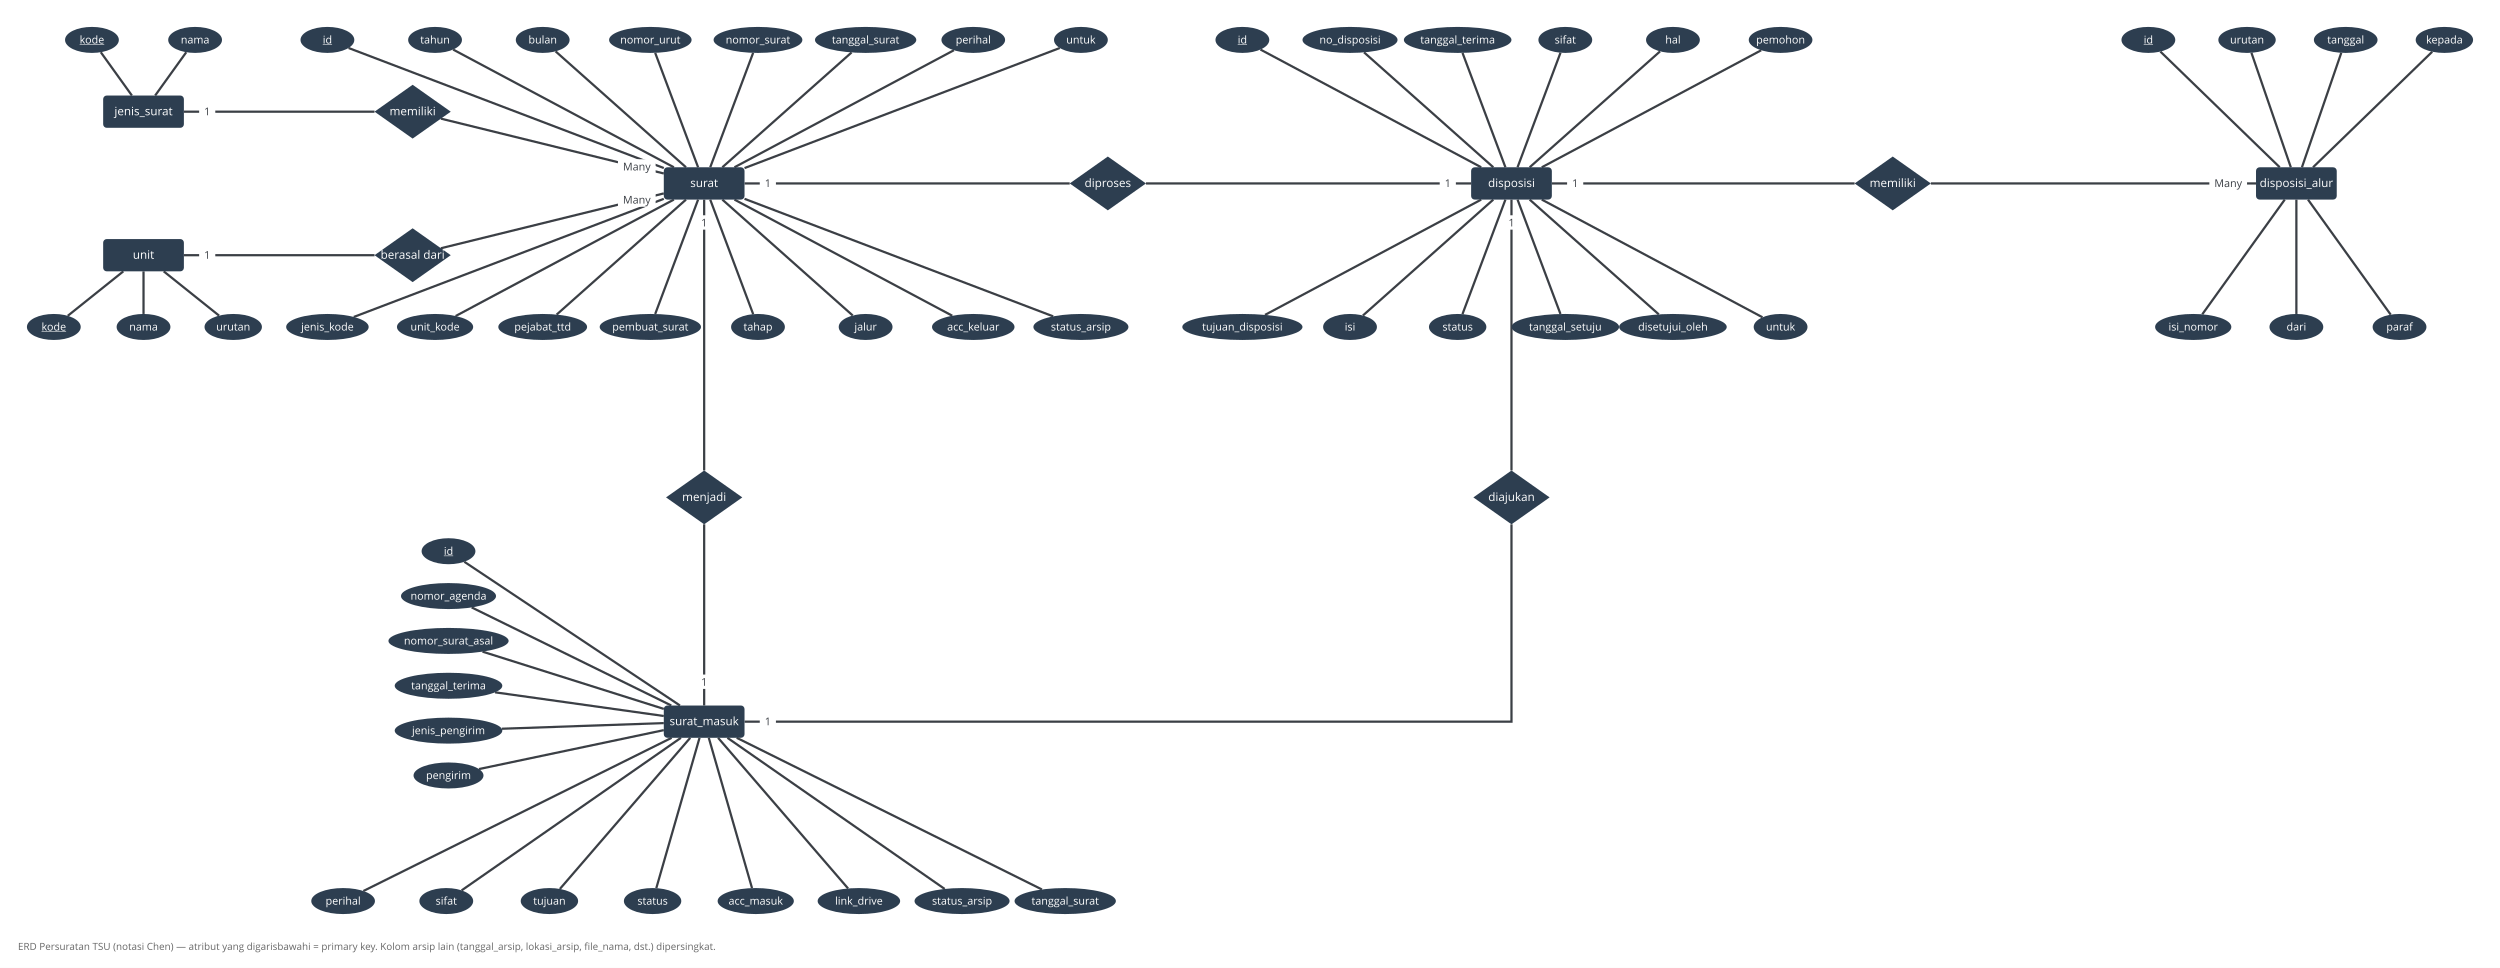
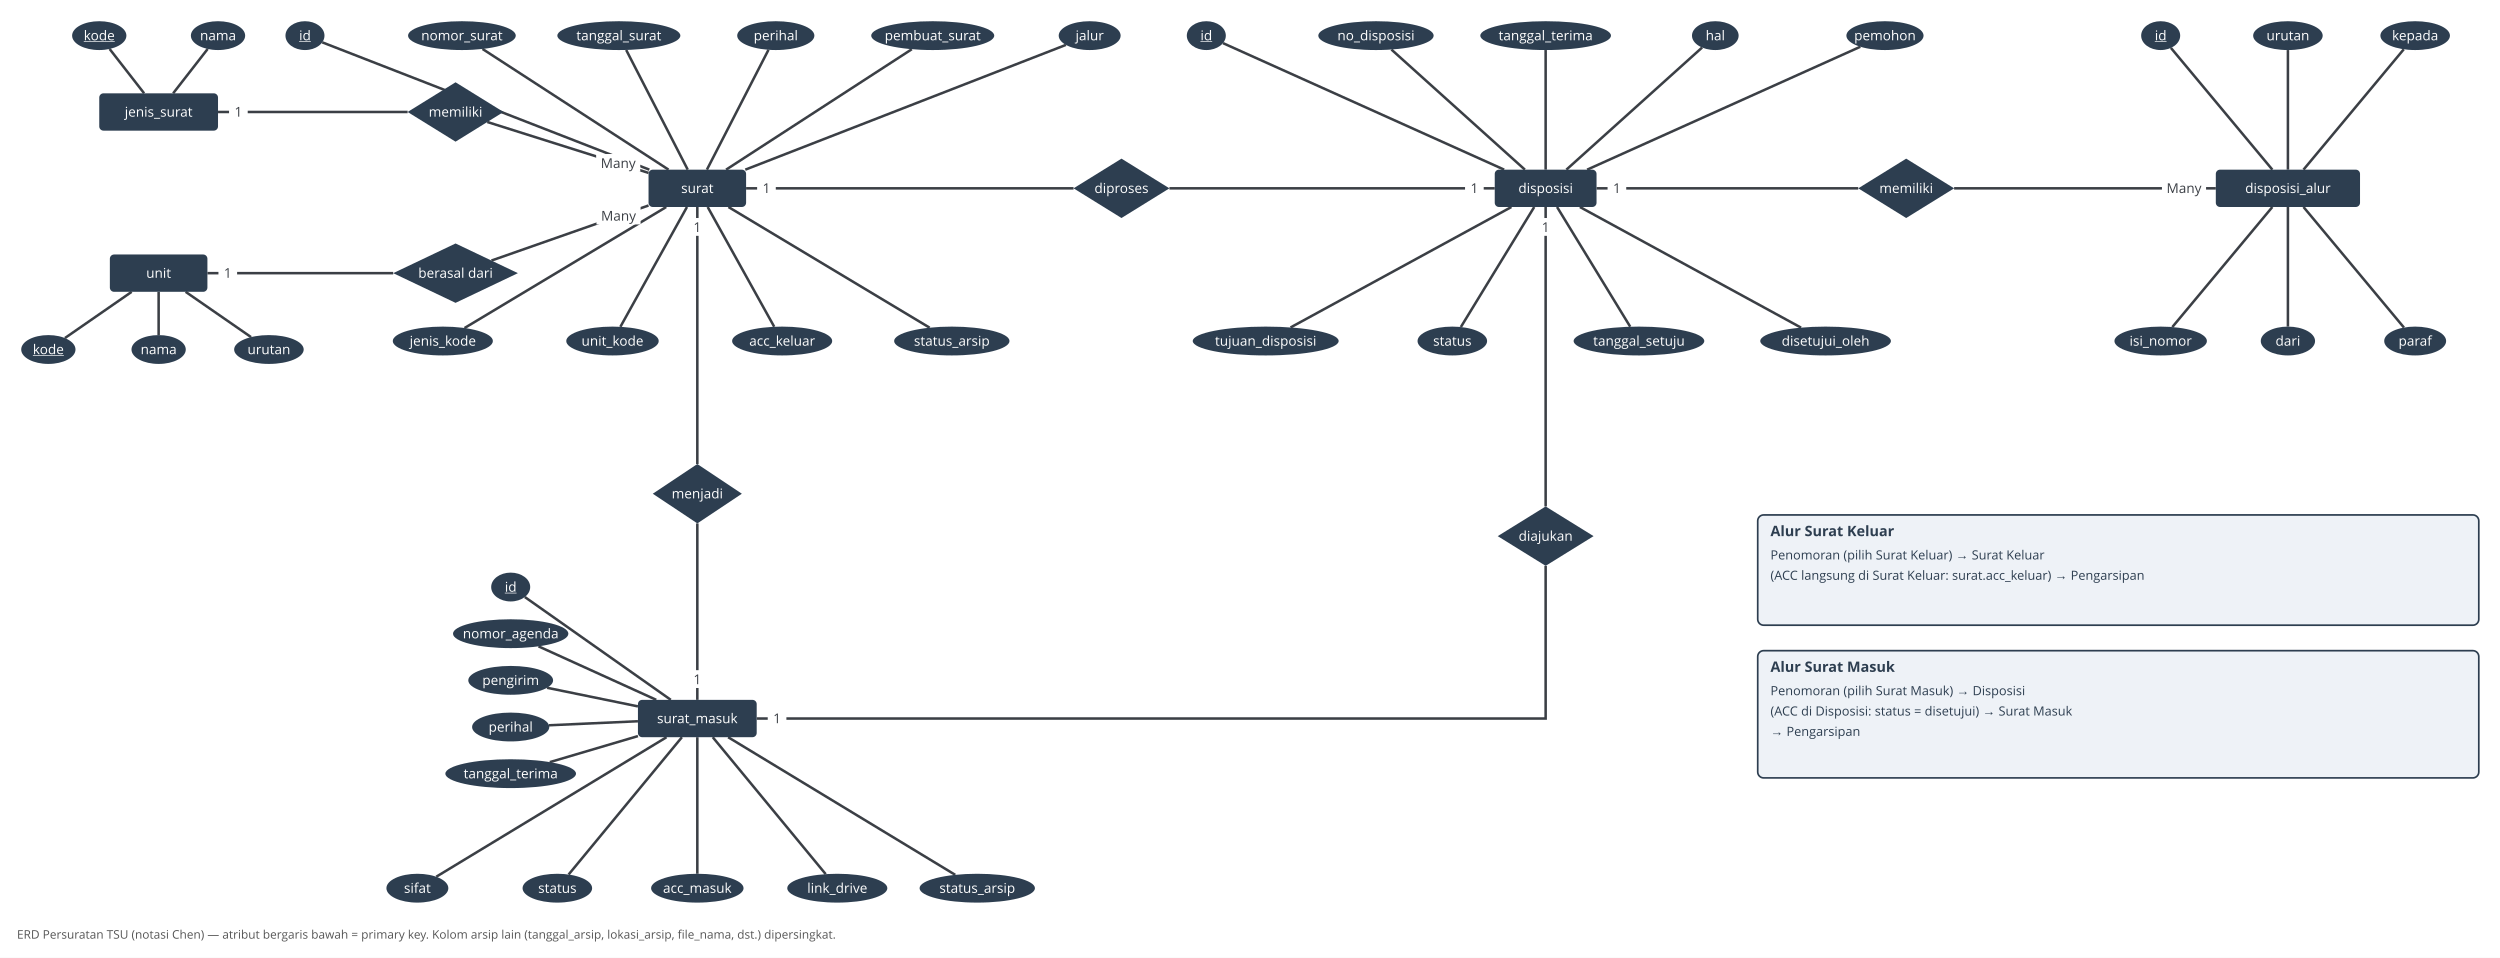
- <svg xmlns="http://www.w3.org/2000/svg" viewBox="330.0 391.0 5574.0 2158.0" width="5574.0" height="2158.0" font-family="Open Sans, Segoe UI, Arial, sans-serif">
-   <rect x="330.0" y="391.0" width="5574.0" height="2158.0" fill="#fff" />
-   <polyline fill="none" stroke="#3b3f45" stroke-width="5" points="624.1,604.0 554.7,507.4" />
-   <polyline fill="none" stroke="#3b3f45" stroke-width="5" points="675.9,604.0 745.3,507.4" />
-   <polyline fill="none" stroke="#3b3f45" stroke-width="5" points="605.0,996.0 481.0,1095.2" />
-   <polyline fill="none" stroke="#3b3f45" stroke-width="5" points="650.0,996.0 650.0,1091.0" />
-   <polyline fill="none" stroke="#3b3f45" stroke-width="5" points="695.0,996.0 818.5,1094.8" />
-   <polyline fill="none" stroke="#3b3f45" stroke-width="5" points="1810.0,765.7 1107.1,498.0" />
-   <polyline fill="none" stroke="#3b3f45" stroke-width="5" points="1832.5,764.0 1340.3,501.5" />
-   <polyline fill="none" stroke="#3b3f45" stroke-width="5" points="1859.5,764.0 1568.7,505.5" />
-   <polyline fill="none" stroke="#3b3f45" stroke-width="5" points="1886.5,764.0 1790.8,508.8" />
-   <polyline fill="none" stroke="#3b3f45" stroke-width="5" points="1913.5,764.0 2009.2,508.8" />
-   <polyline fill="none" stroke="#3b3f45" stroke-width="5" points="1940.5,764.0 2228.7,507.9" />
-   <polyline fill="none" stroke="#3b3f45" stroke-width="5" points="1967.5,764.0 2456.8,503.0" />
-   <polyline fill="none" stroke="#3b3f45" stroke-width="5" points="1990.0,765.7 2692.9,498.0" />
-   <polyline fill="none" stroke="#3b3f45" stroke-width="5" points="1810.0,834.3 1118.7,1097.7" />
-   <polyline fill="none" stroke="#3b3f45" stroke-width="5" points="1832.5,836.0 1345.8,1095.6" />
-   <polyline fill="none" stroke="#3b3f45" stroke-width="5" points="1859.5,836.0 1571.0,1092.5" />
-   <polyline fill="none" stroke="#3b3f45" stroke-width="5" points="1886.5,836.0 1790.8,1091.1" />
-   <polyline fill="none" stroke="#3b3f45" stroke-width="5" points="1913.5,836.0 2009.3,1091.5" />
-   <polyline fill="none" stroke="#3b3f45" stroke-width="5" points="1940.5,836.0 2231.3,1094.5" />
-   <polyline fill="none" stroke="#3b3f45" stroke-width="5" points="1967.5,836.0 2453.2,1095.0" />
-   <polyline fill="none" stroke="#3b3f45" stroke-width="5" points="1990.0,834.3 2678.2,1096.4" />
-   <polyline fill="none" stroke="#3b3f45" stroke-width="5" points="3632.5,764.0 3140.3,501.5" />
-   <polyline fill="none" stroke="#3b3f45" stroke-width="5" points="3659.5,764.0 3371.2,507.7" />
-   <polyline fill="none" stroke="#3b3f45" stroke-width="5" points="3686.5,764.0 3590.8,508.9" />
-   <polyline fill="none" stroke="#3b3f45" stroke-width="5" points="3713.5,764.0 3809.3,508.5" />
-   <polyline fill="none" stroke="#3b3f45" stroke-width="5" points="3740.5,764.0 4031.3,505.5" />
-   <polyline fill="none" stroke="#3b3f45" stroke-width="5" points="3767.5,764.0 4256.8,503.0" />
-   <polyline fill="none" stroke="#3b3f45" stroke-width="5" points="3632.5,836.0 3150.4,1093.1" />
-   <polyline fill="none" stroke="#3b3f45" stroke-width="5" points="3659.5,836.0 3368.7,1094.5" />
-   <polyline fill="none" stroke="#3b3f45" stroke-width="5" points="3686.5,836.0 3590.7,1091.4" />
-   <polyline fill="none" stroke="#3b3f45" stroke-width="5" points="3713.5,836.0 3809.2,1091.1" />
-   <polyline fill="none" stroke="#3b3f45" stroke-width="5" points="3740.5,836.0 4028.5,1092.0" />
-   <polyline fill="none" stroke="#3b3f45" stroke-width="5" points="3767.5,836.0 4259.7,1098.5" />
-   <polyline fill="none" stroke="#3b3f45" stroke-width="5" points="5412.9,764.0 5146.8,506.0" />
-   <polyline fill="none" stroke="#3b3f45" stroke-width="5" points="5437.6,764.0 5349.8,508.7" />
-   <polyline fill="none" stroke="#3b3f45" stroke-width="5" points="5462.4,764.0 5550.1,508.7" />
-   <polyline fill="none" stroke="#3b3f45" stroke-width="5" points="5487.1,764.0 5752.9,506.3" />
-   <polyline fill="none" stroke="#3b3f45" stroke-width="5" points="5424.1,836.0 5240.2,1091.8" />
-   <polyline fill="none" stroke="#3b3f45" stroke-width="5" points="5450.0,836.0 5450.0,1091.0" />
-   <polyline fill="none" stroke="#3b3f45" stroke-width="5" points="5475.9,836.0 5660.3,1092.6" />
-   <polyline fill="none" stroke="#3b3f45" stroke-width="5" points="1846.0,1964.0 1365.2,1643.5" />
-   <polyline fill="none" stroke="#3b3f45" stroke-width="5" points="1826.7,1964.0 1381.6,1745.3" />
-   <polyline fill="none" stroke="#3b3f45" stroke-width="5" points="1810.0,1971.6 1405.8,1843.9" />
-   <polyline fill="none" stroke="#3b3f45" stroke-width="5" points="1810.0,1987.4 1433.8,1934.6" />
-   <polyline fill="none" stroke="#3b3f45" stroke-width="5" points="1810.0,2003.2 1448.8,2015.8" />
-   <polyline fill="none" stroke="#3b3f45" stroke-width="5" points="1810.0,2018.9 1397.9,2105.7" />
-   <polyline fill="none" stroke="#3b3f45" stroke-width="5" points="1827.5,2036.0 1140.1,2377.6" />
-   <polyline fill="none" stroke="#3b3f45" stroke-width="5" points="1848.2,2036.0 1359.2,2376.2" />
-   <polyline fill="none" stroke="#3b3f45" stroke-width="5" points="1869.0,2036.0 1578.3,2373.0" />
-   <polyline fill="none" stroke="#3b3f45" stroke-width="5" points="1889.7,2036.0 1793.3,2371.2" />
-   <polyline fill="none" stroke="#3b3f45" stroke-width="5" points="1910.3,2036.0 2006.7,2371.1" />
-   <polyline fill="none" stroke="#3b3f45" stroke-width="5" points="1931.0,2036.0 2220.9,2372.0" />
-   <polyline fill="none" stroke="#3b3f45" stroke-width="5" points="1951.8,2036.0 2436.2,2373.0" />
-   <polyline fill="none" stroke="#3b3f45" stroke-width="5" points="1972.5,2036.0 2653.1,2374.2" />
-   <polyline fill="none" stroke="#3b3f45" stroke-width="5" points="740.0,640.0 1165.0,640.0" />
-   <polyline fill="none" stroke="#3b3f45" stroke-width="5" points="1313.0,655.5 1810.0,777.8" />
-   <polyline fill="none" stroke="#3b3f45" stroke-width="5" points="740.0,960.0 1165.0,960.0" />
-   <polyline fill="none" stroke="#3b3f45" stroke-width="5" points="1313.0,944.5 1810.0,822.2" />
-   <polyline fill="none" stroke="#3b3f45" stroke-width="5" points="1990.0,800.0 2715.0,800.0" />
-   <polyline fill="none" stroke="#3b3f45" stroke-width="5" points="2885.0,800.0 3610.0,800.0" />
-   <polyline fill="none" stroke="#3b3f45" stroke-width="5" points="1900.0,836.0 1900.0,1440.0" />
-   <polyline fill="none" stroke="#3b3f45" stroke-width="5" points="1900.0,1560.0 1900.0,1964.0" />
-   <polyline fill="none" stroke="#3b3f45" stroke-width="5" points="1990.0,2000.0 3700.0,2000.0 3700.0,1560.0" />
-   <polyline fill="none" stroke="#3b3f45" stroke-width="5" points="3700.0,1440.0 3700.0,836.0" />
-   <polyline fill="none" stroke="#3b3f45" stroke-width="5" points="3790.0,800.0 4465.0,800.0" />
-   <polyline fill="none" stroke="#3b3f45" stroke-width="5" points="4635.0,800.0 5360.0,800.0" />
-   <rect x="560.0" y="604.0" width="180" height="72" rx="8" fill="#2d3e50" />
-   <text x="650" y="648" fill="#fff" font-size="26" text-anchor="middle">jenis_surat</text>
-   <rect x="560.0" y="924.0" width="180" height="72" rx="8" fill="#2d3e50" />
-   <text x="650" y="968" fill="#fff" font-size="26" text-anchor="middle">unit</text>
-   <rect x="1810.0" y="764.0" width="180" height="72" rx="8" fill="#2d3e50" />
-   <text x="1900" y="808" fill="#fff" font-size="26" text-anchor="middle">surat</text>
-   <rect x="3610.0" y="764.0" width="180" height="72" rx="8" fill="#2d3e50" />
-   <text x="3700" y="808" fill="#fff" font-size="26" text-anchor="middle">disposisi</text>
-   <rect x="5360.0" y="764.0" width="180" height="72" rx="8" fill="#2d3e50" />
-   <text x="5450" y="808" fill="#fff" font-size="26" text-anchor="middle">disposisi_alur</text>
-   <rect x="1810.0" y="1964.0" width="180" height="72" rx="8" fill="#2d3e50" />
-   <text x="1900" y="2008" fill="#fff" font-size="26" text-anchor="middle">surat_masuk</text>
-   <ellipse cx="535.0" cy="480" rx="60.0" ry="29.0" fill="#2d3e50" />
-   <text x="535.0" y="488" fill="#fff" font-size="24" text-anchor="middle" text-decoration="underline">kode</text>
-   <ellipse cx="765.0" cy="480" rx="60.0" ry="29.0" fill="#2d3e50" />
-   <text x="765.0" y="488" fill="#fff" font-size="24" text-anchor="middle">nama</text>
-   <ellipse cx="450.0" cy="1120" rx="60.0" ry="29.0" fill="#2d3e50" />
-   <text x="450.0" y="1128" fill="#fff" font-size="24" text-anchor="middle" text-decoration="underline">kode</text>
-   <ellipse cx="650.0" cy="1120" rx="60.0" ry="29.0" fill="#2d3e50" />
-   <text x="650.0" y="1128" fill="#fff" font-size="24" text-anchor="middle">nama</text>
-   <ellipse cx="850.0" cy="1120" rx="64.0" ry="29.0" fill="#2d3e50" />
-   <text x="850.0" y="1128" fill="#fff" font-size="24" text-anchor="middle">urutan</text>
-   <ellipse cx="1060.0" cy="480" rx="60.0" ry="29.0" fill="#2d3e50" />
-   <text x="1060.0" y="488" fill="#fff" font-size="24" text-anchor="middle" text-decoration="underline">id</text>
-   <ellipse cx="1300.0" cy="480" rx="60.0" ry="29.0" fill="#2d3e50" />
-   <text x="1300.0" y="488" fill="#fff" font-size="24" text-anchor="middle">tahun</text>
-   <ellipse cx="1540.0" cy="480" rx="60.0" ry="29.0" fill="#2d3e50" />
-   <text x="1540.0" y="488" fill="#fff" font-size="24" text-anchor="middle">bulan</text>
-   <ellipse cx="1780.0" cy="480" rx="92.0" ry="29.0" fill="#2d3e50" />
-   <text x="1780.0" y="488" fill="#fff" font-size="24" text-anchor="middle">nomor_urut</text>
-   <ellipse cx="2020.0" cy="480" rx="99.0" ry="29.0" fill="#2d3e50" />
-   <text x="2020.0" y="488" fill="#fff" font-size="24" text-anchor="middle">nomor_surat</text>
-   <ellipse cx="2260.0" cy="480" rx="113.0" ry="29.0" fill="#2d3e50" />
-   <text x="2260.0" y="488" fill="#fff" font-size="24" text-anchor="middle">tanggal_surat</text>
-   <ellipse cx="2500.0" cy="480" rx="71.0" ry="29.0" fill="#2d3e50" />
-   <text x="2500.0" y="488" fill="#fff" font-size="24" text-anchor="middle">perihal</text>
-   <ellipse cx="2740.0" cy="480" rx="60.0" ry="29.0" fill="#2d3e50" />
-   <text x="2740.0" y="488" fill="#fff" font-size="24" text-anchor="middle">untuk</text>
-   <ellipse cx="1060.0" cy="1120" rx="92.0" ry="29.0" fill="#2d3e50" />
-   <text x="1060.0" y="1128" fill="#fff" font-size="24" text-anchor="middle">jenis_kode</text>
-   <ellipse cx="1300.0" cy="1120" rx="85.0" ry="29.0" fill="#2d3e50" />
-   <text x="1300.0" y="1128" fill="#fff" font-size="24" text-anchor="middle">unit_kode</text>
-   <ellipse cx="1540.0" cy="1120" rx="99.0" ry="29.0" fill="#2d3e50" />
-   <text x="1540.0" y="1128" fill="#fff" font-size="24" text-anchor="middle">pejabat_ttd</text>
-   <ellipse cx="1780.0" cy="1120" rx="113.0" ry="29.0" fill="#2d3e50" />
-   <text x="1780.0" y="1128" fill="#fff" font-size="24" text-anchor="middle">pembuat_surat</text>
-   <ellipse cx="2020.0" cy="1120" rx="60.0" ry="29.0" fill="#2d3e50" />
-   <text x="2020.0" y="1128" fill="#fff" font-size="24" text-anchor="middle">tahap</text>
-   <ellipse cx="2260.0" cy="1120" rx="60.0" ry="29.0" fill="#2d3e50" />
-   <text x="2260.0" y="1128" fill="#fff" font-size="24" text-anchor="middle">jalur</text>
-   <ellipse cx="2500.0" cy="1120" rx="92.0" ry="29.0" fill="#2d3e50" />
-   <text x="2500.0" y="1128" fill="#fff" font-size="24" text-anchor="middle">acc_keluar</text>
-   <ellipse cx="2740.0" cy="1120" rx="106.0" ry="29.0" fill="#2d3e50" />
-   <text x="2740.0" y="1128" fill="#fff" font-size="24" text-anchor="middle">status_arsip</text>
-   <ellipse cx="3100.0" cy="480" rx="60.0" ry="29.0" fill="#2d3e50" />
-   <text x="3100.0" y="488" fill="#fff" font-size="24" text-anchor="middle" text-decoration="underline">id</text>
-   <ellipse cx="3340.0" cy="480" rx="106.0" ry="29.0" fill="#2d3e50" />
-   <text x="3340.0" y="488" fill="#fff" font-size="24" text-anchor="middle">no_disposisi</text>
-   <ellipse cx="3580.0" cy="480" rx="120.0" ry="29.0" fill="#2d3e50" />
-   <text x="3580.0" y="488" fill="#fff" font-size="24" text-anchor="middle">tanggal_terima</text>
-   <ellipse cx="3820.0" cy="480" rx="60.0" ry="29.0" fill="#2d3e50" />
-   <text x="3820.0" y="488" fill="#fff" font-size="24" text-anchor="middle">sifat</text>
-   <ellipse cx="4060.0" cy="480" rx="60.0" ry="29.0" fill="#2d3e50" />
-   <text x="4060.0" y="488" fill="#fff" font-size="24" text-anchor="middle">hal</text>
-   <ellipse cx="4300.0" cy="480" rx="71.0" ry="29.0" fill="#2d3e50" />
-   <text x="4300.0" y="488" fill="#fff" font-size="24" text-anchor="middle">pemohon</text>
-   <ellipse cx="3100.0" cy="1120" rx="134.0" ry="29.0" fill="#2d3e50" />
-   <text x="3100.0" y="1128" fill="#fff" font-size="24" text-anchor="middle">tujuan_disposisi</text>
-   <ellipse cx="3340.0" cy="1120" rx="60.0" ry="29.0" fill="#2d3e50" />
-   <text x="3340.0" y="1128" fill="#fff" font-size="24" text-anchor="middle">isi</text>
-   <ellipse cx="3580.0" cy="1120" rx="64.0" ry="29.0" fill="#2d3e50" />
-   <text x="3580.0" y="1128" fill="#fff" font-size="24" text-anchor="middle">status</text>
-   <ellipse cx="3820.0" cy="1120" rx="120.0" ry="29.0" fill="#2d3e50" />
-   <text x="3820.0" y="1128" fill="#fff" font-size="24" text-anchor="middle">tanggal_setuju</text>
-   <ellipse cx="4060.0" cy="1120" rx="120.0" ry="29.0" fill="#2d3e50" />
-   <text x="4060.0" y="1128" fill="#fff" font-size="24" text-anchor="middle">disetujui_oleh</text>
-   <ellipse cx="4300.0" cy="1120" rx="60.0" ry="29.0" fill="#2d3e50" />
-   <text x="4300.0" y="1128" fill="#fff" font-size="24" text-anchor="middle">untuk</text>
-   <ellipse cx="5120.0" cy="480" rx="60.0" ry="29.0" fill="#2d3e50" />
-   <text x="5120.0" y="488" fill="#fff" font-size="24" text-anchor="middle" text-decoration="underline">id</text>
-   <ellipse cx="5340.0" cy="480" rx="64.0" ry="29.0" fill="#2d3e50" />
-   <text x="5340.0" y="488" fill="#fff" font-size="24" text-anchor="middle">urutan</text>
-   <ellipse cx="5560.0" cy="480" rx="71.0" ry="29.0" fill="#2d3e50" />
-   <text x="5560.0" y="488" fill="#fff" font-size="24" text-anchor="middle">tanggal</text>
-   <ellipse cx="5780.0" cy="480" rx="64.0" ry="29.0" fill="#2d3e50" />
-   <text x="5780.0" y="488" fill="#fff" font-size="24" text-anchor="middle">kepada</text>
-   <ellipse cx="5220.0" cy="1120" rx="85.0" ry="29.0" fill="#2d3e50" />
-   <text x="5220.0" y="1128" fill="#fff" font-size="24" text-anchor="middle">isi_nomor</text>
-   <ellipse cx="5450.0" cy="1120" rx="60.0" ry="29.0" fill="#2d3e50" />
-   <text x="5450.0" y="1128" fill="#fff" font-size="24" text-anchor="middle">dari</text>
-   <ellipse cx="5680.0" cy="1120" rx="60.0" ry="29.0" fill="#2d3e50" />
-   <text x="5680.0" y="1128" fill="#fff" font-size="24" text-anchor="middle">paraf</text>
-   <ellipse cx="1330" cy="1620" rx="60.0" ry="29.0" fill="#2d3e50" />
-   <text x="1330" y="1628" fill="#fff" font-size="24" text-anchor="middle" text-decoration="underline">id</text>
-   <ellipse cx="1330" cy="1720" rx="106.0" ry="29.0" fill="#2d3e50" />
-   <text x="1330" y="1728" fill="#fff" font-size="24" text-anchor="middle">nomor_agenda</text>
-   <ellipse cx="1330" cy="1820" rx="134.0" ry="29.0" fill="#2d3e50" />
-   <text x="1330" y="1828" fill="#fff" font-size="24" text-anchor="middle">nomor_surat_asal</text>
-   <ellipse cx="1330" cy="1920" rx="120.0" ry="29.0" fill="#2d3e50" />
-   <text x="1330" y="1928" fill="#fff" font-size="24" text-anchor="middle">tanggal_terima</text>
-   <ellipse cx="1330" cy="2020" rx="120.0" ry="29.0" fill="#2d3e50" />
-   <text x="1330" y="2028" fill="#fff" font-size="24" text-anchor="middle">jenis_pengirim</text>
-   <ellipse cx="1330" cy="2120" rx="78.0" ry="29.0" fill="#2d3e50" />
-   <text x="1330" y="2128" fill="#fff" font-size="24" text-anchor="middle">pengirim</text>
-   <ellipse cx="1095.0" cy="2400" rx="71.0" ry="29.0" fill="#2d3e50" />
-   <text x="1095.0" y="2408" fill="#fff" font-size="24" text-anchor="middle">perihal</text>
-   <ellipse cx="1325.0" cy="2400" rx="60.0" ry="29.0" fill="#2d3e50" />
-   <text x="1325.0" y="2408" fill="#fff" font-size="24" text-anchor="middle">sifat</text>
-   <ellipse cx="1555.0" cy="2400" rx="64.0" ry="29.0" fill="#2d3e50" />
-   <text x="1555.0" y="2408" fill="#fff" font-size="24" text-anchor="middle">tujuan</text>
-   <ellipse cx="1785.0" cy="2400" rx="64.0" ry="29.0" fill="#2d3e50" />
-   <text x="1785.0" y="2408" fill="#fff" font-size="24" text-anchor="middle">status</text>
-   <ellipse cx="2015.0" cy="2400" rx="85.0" ry="29.0" fill="#2d3e50" />
-   <text x="2015.0" y="2408" fill="#fff" font-size="24" text-anchor="middle">acc_masuk</text>
-   <ellipse cx="2245.0" cy="2400" rx="92.0" ry="29.0" fill="#2d3e50" />
-   <text x="2245.0" y="2408" fill="#fff" font-size="24" text-anchor="middle">link_drive</text>
-   <ellipse cx="2475.0" cy="2400" rx="106.0" ry="29.0" fill="#2d3e50" />
-   <text x="2475.0" y="2408" fill="#fff" font-size="24" text-anchor="middle">status_arsip</text>
-   <ellipse cx="2705.0" cy="2400" rx="113.0" ry="29.0" fill="#2d3e50" />
-   <text x="2705.0" y="2408" fill="#fff" font-size="24" text-anchor="middle">tanggal_surat</text>
-   <polygon points="1250,580.0 1335.0,640 1250,700.0 1165.0,640" fill="#2d3e50" />
-   <text x="1250" y="648" fill="#fff" font-size="26" text-anchor="middle">memiliki</text>
-   <polygon points="1250,900.0 1335.0,960 1250,1020.0 1165.0,960" fill="#2d3e50" />
-   <text x="1250" y="968" fill="#fff" font-size="26" text-anchor="middle">berasal dari</text>
-   <polygon points="2800,740.0 2885.0,800 2800,860.0 2715.0,800" fill="#2d3e50" />
-   <text x="2800" y="808" fill="#fff" font-size="26" text-anchor="middle">diproses</text>
-   <polygon points="1900,1440.0 1985.0,1500 1900,1560.0 1815.0,1500" fill="#2d3e50" />
-   <text x="1900" y="1508" fill="#fff" font-size="26" text-anchor="middle">menjadi</text>
-   <polygon points="3700,1440.0 3785.0,1500 3700,1560.0 3615.0,1500" fill="#2d3e50" />
-   <text x="3700" y="1508" fill="#fff" font-size="26" text-anchor="middle">diajukan</text>
-   <polygon points="4550,740.0 4635.0,800 4550,860.0 4465.0,800" fill="#2d3e50" />
-   <text x="4550" y="808" fill="#fff" font-size="26" text-anchor="middle">memiliki</text>
-   <rect x="774.0" y="623.0" width="36" height="32" fill="#fff" />
-   <text x="792.0" y="648.0" font-size="24" fill="#3b3f45" text-anchor="middle">1</text>
-   <rect x="1707.797" y="746.027" width="84" height="32" fill="#fff" />
-   <text x="1749.797" y="771.027" font-size="24" fill="#3b3f45" text-anchor="middle">Many</text>
-   <rect x="774.0" y="943.0" width="36" height="32" fill="#fff" />
-   <text x="792.0" y="968.0" font-size="24" fill="#3b3f45" text-anchor="middle">1</text>
-   <rect x="1707.797" y="819.973" width="84" height="32" fill="#fff" />
-   <text x="1749.797" y="844.973" font-size="24" fill="#3b3f45" text-anchor="middle">Many</text>
-   <rect x="2024.0" y="783.0" width="36" height="32" fill="#fff" />
-   <text x="2042.0" y="808.0" font-size="24" fill="#3b3f45" text-anchor="middle">1</text>
-   <rect x="3540.0" y="783.0" width="36" height="32" fill="#fff" />
-   <text x="3558.0" y="808.0" font-size="24" fill="#3b3f45" text-anchor="middle">1</text>
-   <rect x="1882.0" y="871.0" width="36" height="32" fill="#fff" />
-   <text x="1900.0" y="896.0" font-size="24" fill="#3b3f45" text-anchor="middle">1</text>
-   <rect x="1882.0" y="1895.0" width="36" height="32" fill="#fff" />
-   <text x="1900.0" y="1920.0" font-size="24" fill="#3b3f45" text-anchor="middle">1</text>
-   <rect x="2024.0" y="1983.0" width="36" height="32" fill="#fff" />
-   <text x="2042.0" y="2008.0" font-size="24" fill="#3b3f45" text-anchor="middle">1</text>
-   <rect x="3682.0" y="871.0" width="36" height="32" fill="#fff" />
-   <text x="3700.0" y="896.0" font-size="24" fill="#3b3f45" text-anchor="middle">1</text>
-   <rect x="3824.0" y="783.0" width="36" height="32" fill="#fff" />
-   <text x="3842.0" y="808.0" font-size="24" fill="#3b3f45" text-anchor="middle">1</text>
-   <rect x="5256.0" y="783.0" width="84" height="32" fill="#fff" />
-   <text x="5298.0" y="808.0" font-size="24" fill="#3b3f45" text-anchor="middle">Many</text>
-   <text x="370.0" y="2509.0" font-size="22" fill="#666">ERD Persuratan TSU (notasi Chen) — atribut yang digarisbawahi = primary key. Kolom arsip lain (tanggal_arsip, lokasi_arsip, file_nama, dst.) dipersingkat.</text>
+ <svg xmlns="http://www.w3.org/2000/svg" viewBox="106.0 356.0 5894.0 2258.0" width="5894.0" height="2258.0" font-family="Open Sans, Segoe UI, Arial, sans-serif">
+   <rect x="106.0" y="356.0" width="5894.0" height="2258.0" fill="#fff" />
+   <polyline fill="none" stroke="#3b3f45" stroke-width="6" points="445.8,576.0 364.4,471.4" />
+   <polyline fill="none" stroke="#3b3f45" stroke-width="6" points="514.2,576.0 595.6,471.4" />
+   <polyline fill="none" stroke="#3b3f45" stroke-width="6" points="416.4,1044.0 259.0,1153.0" />
+   <polyline fill="none" stroke="#3b3f45" stroke-width="6" points="480.0,1044.0 480.0,1146.0" />
+   <polyline fill="none" stroke="#3b3f45" stroke-width="6" points="543.6,1044.0 697.9,1150.8" />
+   <polyline fill="none" stroke="#3b3f45" stroke-width="6" points="1636.9,756.0 865.7,455.8" />
+   <polyline fill="none" stroke="#3b3f45" stroke-width="6" points="1682.2,756.0 1243.5,471.4" />
+   <polyline fill="none" stroke="#3b3f45" stroke-width="6" points="1727.4,756.0 1582.3,473.8" />
+   <polyline fill="none" stroke="#3b3f45" stroke-width="6" points="1772.6,756.0 1917.8,473.4" />
+   <polyline fill="none" stroke="#3b3f45" stroke-width="6" points="1817.8,756.0 2255.7,472.0" />
+   <polyline fill="none" stroke="#3b3f45" stroke-width="6" points="1863.1,756.0 2619.0,461.8" />
+   <polyline fill="none" stroke="#3b3f45" stroke-width="6" points="1676.7,844.0 1201.1,1129.4" />
+   <polyline fill="none" stroke="#3b3f45" stroke-width="6" points="1725.6,844.0 1568.6,1126.5" />
+   <polyline fill="none" stroke="#3b3f45" stroke-width="6" points="1774.4,844.0 1931.3,1126.4" />
+   <polyline fill="none" stroke="#3b3f45" stroke-width="6" points="1823.3,844.0 2297.7,1128.6" />
+   <polyline fill="none" stroke="#3b3f45" stroke-width="6" points="3652.2,756.0 2989.3,457.7" />
+   <polyline fill="none" stroke="#3b3f45" stroke-width="6" points="3701.1,756.0 3386.4,472.8" />
+   <polyline fill="none" stroke="#3b3f45" stroke-width="6" points="3750.0,756.0 3750.0,474.0" />
+   <polyline fill="none" stroke="#3b3f45" stroke-width="6" points="3798.9,756.0 4118.9,468.0" />
+   <polyline fill="none" stroke="#3b3f45" stroke-width="6" points="3847.8,756.0 4491.9,466.2" />
+   <polyline fill="none" stroke="#3b3f45" stroke-width="6" points="3669.3,844.0 3148.6,1128.0" />
+   <polyline fill="none" stroke="#3b3f45" stroke-width="6" points="3723.1,844.0 3550.1,1127.0" />
+   <polyline fill="none" stroke="#3b3f45" stroke-width="6" points="3776.9,844.0 3949.4,1126.3" />
+   <polyline fill="none" stroke="#3b3f45" stroke-width="6" points="3830.7,844.0 4352.2,1128.5" />
+   <polyline fill="none" stroke="#3b3f45" stroke-width="6" points="5463.3,756.0 5224.1,468.9" />
+   <polyline fill="none" stroke="#3b3f45" stroke-width="6" points="5500.0,756.0 5500.0,474.0" />
+   <polyline fill="none" stroke="#3b3f45" stroke-width="6" points="5536.7,756.0 5773.2,472.1" />
+   <polyline fill="none" stroke="#3b3f45" stroke-width="6" points="5463.3,844.0 5227.4,1127.1" />
+   <polyline fill="none" stroke="#3b3f45" stroke-width="6" points="5500.0,844.0 5500.0,1126.0" />
+   <polyline fill="none" stroke="#3b3f45" stroke-width="6" points="5536.7,844.0 5773.6,1128.3" />
+   <polyline fill="none" stroke="#3b3f45" stroke-width="6" points="1687.5,2006.0 1343.3,1763.5" />
+   <polyline fill="none" stroke="#3b3f45" stroke-width="6" points="1653.2,2006.0 1375.5,1879.8" />
+   <polyline fill="none" stroke="#3b3f45" stroke-width="6" points="1610.0,2021.4 1395.7,1977.5" />
+   <polyline fill="none" stroke="#3b3f45" stroke-width="6" points="1610.0,2056.4 1400.3,2065.9" />
+   <polyline fill="none" stroke="#3b3f45" stroke-width="6" points="1610.0,2091.4 1402.2,2152.8" />
+   <polyline fill="none" stroke="#3b3f45" stroke-width="6" points="1677.4,2094.0 1134.5,2423.0" />
+   <polyline fill="none" stroke="#3b3f45" stroke-width="6" points="1713.7,2094.0 1446.5,2417.8" />
+   <polyline fill="none" stroke="#3b3f45" stroke-width="6" points="1750.0,2094.0 1750.0,2416.0" />
+   <polyline fill="none" stroke="#3b3f45" stroke-width="6" points="1786.3,2094.0 2052.7,2416.9" />
+   <polyline fill="none" stroke="#3b3f45" stroke-width="6" points="1822.6,2094.0 2358.1,2418.6" />
+   <polyline fill="none" stroke="#3b3f45" stroke-width="6" points="620.0,620.0 1067.0,620.0" />
+   <polyline fill="none" stroke="#3b3f45" stroke-width="6" points="1254.8,643.6 1635.0,763.7" />
+   <polyline fill="none" stroke="#3b3f45" stroke-width="6" points="595.0,1000.0 1033.0,1000.0" />
+   <polyline fill="none" stroke="#3b3f45" stroke-width="6" points="1264.6,970.3 1635.0,840.4" />
+   <polyline fill="none" stroke="#3b3f45" stroke-width="6" points="1865.0,800.0 2637.0,800.0" />
+   <polyline fill="none" stroke="#3b3f45" stroke-width="6" points="2863.0,800.0 3630.0,800.0" />
+   <polyline fill="none" stroke="#3b3f45" stroke-width="6" points="1750.0,844.0 1750.0,1450.0" />
+   <polyline fill="none" stroke="#3b3f45" stroke-width="6" points="1750.0,1590.0 1750.0,2006.0" />
+   <polyline fill="none" stroke="#3b3f45" stroke-width="6" points="3750.0,1550.0 3750.0,844.0" />
+   <polyline fill="none" stroke="#3b3f45" stroke-width="6" points="3870.0,800.0 4487.0,800.0" />
+   <polyline fill="none" stroke="#3b3f45" stroke-width="6" points="4713.0,800.0 5330.0,800.0" />
+   <polyline fill="none" stroke="#3b3f45" stroke-width="6" points="1890.0,2050.0 3750.0,2050.0 3750.0,1690.0" />
+   <rect x="340.0" y="576.0" width="280" height="88" rx="10" fill="#2d3e50" />
+   <text x="480" y="631" fill="#fff" font-size="32" text-anchor="middle">jenis_surat</text>
+   <rect x="365.0" y="956.0" width="230" height="88" rx="10" fill="#2d3e50" />
+   <text x="480" y="1011" fill="#fff" font-size="32" text-anchor="middle">unit</text>
+   <rect x="1635.0" y="756.0" width="230" height="88" rx="10" fill="#2d3e50" />
+   <text x="1750" y="811" fill="#fff" font-size="32" text-anchor="middle">surat</text>
+   <rect x="3630.0" y="756.0" width="240" height="88" rx="10" fill="#2d3e50" />
+   <text x="3750" y="811" fill="#fff" font-size="32" text-anchor="middle">disposisi</text>
+   <rect x="5330.0" y="756.0" width="340" height="88" rx="10" fill="#2d3e50" />
+   <text x="5500" y="811" fill="#fff" font-size="32" text-anchor="middle">disposisi_alur</text>
+   <rect x="1610.0" y="2006.0" width="280" height="88" rx="10" fill="#2d3e50" />
+   <text x="1750" y="2061" fill="#fff" font-size="32" text-anchor="middle">surat_masuk</text>
+   <ellipse cx="340.0" cy="440" rx="64.0" ry="34.0" fill="#2d3e50" />
+   <text x="340.0" y="451" fill="#fff" font-size="32" text-anchor="middle" text-decoration="underline">kode</text>
+   <ellipse cx="620.0" cy="440" rx="64.0" ry="34.0" fill="#2d3e50" />
+   <text x="620.0" y="451" fill="#fff" font-size="32" text-anchor="middle">nama</text>
+   <ellipse cx="220.0" cy="1180" rx="64.0" ry="34.0" fill="#2d3e50" />
+   <text x="220.0" y="1191" fill="#fff" font-size="32" text-anchor="middle" text-decoration="underline">kode</text>
+   <ellipse cx="480.0" cy="1180" rx="64.0" ry="34.0" fill="#2d3e50" />
+   <text x="480.0" y="1191" fill="#fff" font-size="32" text-anchor="middle">nama</text>
+   <ellipse cx="740.0" cy="1180" rx="82.0" ry="34.0" fill="#2d3e50" />
+   <text x="740.0" y="1191" fill="#fff" font-size="32" text-anchor="middle">urutan</text>
+   <ellipse cx="825.0" cy="440" rx="46.0" ry="34.0" fill="#2d3e50" />
+   <text x="825.0" y="451" fill="#fff" font-size="32" text-anchor="middle" text-decoration="underline">id</text>
+   <ellipse cx="1195.0" cy="440" rx="127.0" ry="34.0" fill="#2d3e50" />
+   <text x="1195.0" y="451" fill="#fff" font-size="32" text-anchor="middle">nomor_surat</text>
+   <ellipse cx="1565.0" cy="440" rx="145.0" ry="34.0" fill="#2d3e50" />
+   <text x="1565.0" y="451" fill="#fff" font-size="32" text-anchor="middle">tanggal_surat</text>
+   <ellipse cx="1935.0" cy="440" rx="91.0" ry="34.0" fill="#2d3e50" />
+   <text x="1935.0" y="451" fill="#fff" font-size="32" text-anchor="middle">perihal</text>
+   <ellipse cx="2305.0" cy="440" rx="145.0" ry="34.0" fill="#2d3e50" />
+   <text x="2305.0" y="451" fill="#fff" font-size="32" text-anchor="middle">pembuat_surat</text>
+   <ellipse cx="2675.0" cy="440" rx="73.0" ry="34.0" fill="#2d3e50" />
+   <text x="2675.0" y="451" fill="#fff" font-size="32" text-anchor="middle">jalur</text>
+   <ellipse cx="1150.0" cy="1160" rx="118.0" ry="34.0" fill="#2d3e50" />
+   <text x="1150.0" y="1171" fill="#fff" font-size="32" text-anchor="middle">jenis_kode</text>
+   <ellipse cx="1550.0" cy="1160" rx="109.0" ry="34.0" fill="#2d3e50" />
+   <text x="1550.0" y="1171" fill="#fff" font-size="32" text-anchor="middle">unit_kode</text>
+   <ellipse cx="1950.0" cy="1160" rx="118.0" ry="34.0" fill="#2d3e50" />
+   <text x="1950.0" y="1171" fill="#fff" font-size="32" text-anchor="middle">acc_keluar</text>
+   <ellipse cx="2350.0" cy="1160" rx="136.0" ry="34.0" fill="#2d3e50" />
+   <text x="2350.0" y="1171" fill="#fff" font-size="32" text-anchor="middle">status_arsip</text>
+   <ellipse cx="2950.0" cy="440" rx="46.0" ry="34.0" fill="#2d3e50" />
+   <text x="2950.0" y="451" fill="#fff" font-size="32" text-anchor="middle" text-decoration="underline">id</text>
+   <ellipse cx="3350.0" cy="440" rx="136.0" ry="34.0" fill="#2d3e50" />
+   <text x="3350.0" y="451" fill="#fff" font-size="32" text-anchor="middle">no_disposisi</text>
+   <ellipse cx="3750.0" cy="440" rx="154.0" ry="34.0" fill="#2d3e50" />
+   <text x="3750.0" y="451" fill="#fff" font-size="32" text-anchor="middle">tanggal_terima</text>
+   <ellipse cx="4150.0" cy="440" rx="55.0" ry="34.0" fill="#2d3e50" />
+   <text x="4150.0" y="451" fill="#fff" font-size="32" text-anchor="middle">hal</text>
+   <ellipse cx="4550.0" cy="440" rx="91.0" ry="34.0" fill="#2d3e50" />
+   <text x="4550.0" y="451" fill="#fff" font-size="32" text-anchor="middle">pemohon</text>
+   <ellipse cx="3090.0" cy="1160" rx="172.0" ry="34.0" fill="#2d3e50" />
+   <text x="3090.0" y="1171" fill="#fff" font-size="32" text-anchor="middle">tujuan_disposisi</text>
+   <ellipse cx="3530.0" cy="1160" rx="82.0" ry="34.0" fill="#2d3e50" />
+   <text x="3530.0" y="1171" fill="#fff" font-size="32" text-anchor="middle">status</text>
+   <ellipse cx="3970.0" cy="1160" rx="154.0" ry="34.0" fill="#2d3e50" />
+   <text x="3970.0" y="1171" fill="#fff" font-size="32" text-anchor="middle">tanggal_setuju</text>
+   <ellipse cx="4410.0" cy="1160" rx="154.0" ry="34.0" fill="#2d3e50" />
+   <text x="4410.0" y="1171" fill="#fff" font-size="32" text-anchor="middle">disetujui_oleh</text>
+   <ellipse cx="5200.0" cy="440" rx="46.0" ry="34.0" fill="#2d3e50" />
+   <text x="5200.0" y="451" fill="#fff" font-size="32" text-anchor="middle" text-decoration="underline">id</text>
+   <ellipse cx="5500.0" cy="440" rx="82.0" ry="34.0" fill="#2d3e50" />
+   <text x="5500.0" y="451" fill="#fff" font-size="32" text-anchor="middle">urutan</text>
+   <ellipse cx="5800.0" cy="440" rx="82.0" ry="34.0" fill="#2d3e50" />
+   <text x="5800.0" y="451" fill="#fff" font-size="32" text-anchor="middle">kepada</text>
+   <ellipse cx="5200.0" cy="1160" rx="109.0" ry="34.0" fill="#2d3e50" />
+   <text x="5200.0" y="1171" fill="#fff" font-size="32" text-anchor="middle">isi_nomor</text>
+   <ellipse cx="5500.0" cy="1160" rx="64.0" ry="34.0" fill="#2d3e50" />
+   <text x="5500.0" y="1171" fill="#fff" font-size="32" text-anchor="middle">dari</text>
+   <ellipse cx="5800.0" cy="1160" rx="73.0" ry="34.0" fill="#2d3e50" />
+   <text x="5800.0" y="1171" fill="#fff" font-size="32" text-anchor="middle">paraf</text>
+   <ellipse cx="1310" cy="1740" rx="46.0" ry="34.0" fill="#2d3e50" />
+   <text x="1310" y="1751" fill="#fff" font-size="32" text-anchor="middle" text-decoration="underline">id</text>
+   <ellipse cx="1310" cy="1850" rx="136.0" ry="34.0" fill="#2d3e50" />
+   <text x="1310" y="1861" fill="#fff" font-size="32" text-anchor="middle">nomor_agenda</text>
+   <ellipse cx="1310" cy="1960" rx="100.0" ry="34.0" fill="#2d3e50" />
+   <text x="1310" y="1971" fill="#fff" font-size="32" text-anchor="middle">pengirim</text>
+   <ellipse cx="1310" cy="2070" rx="91.0" ry="34.0" fill="#2d3e50" />
+   <text x="1310" y="2081" fill="#fff" font-size="32" text-anchor="middle">perihal</text>
+   <ellipse cx="1310" cy="2180" rx="154.0" ry="34.0" fill="#2d3e50" />
+   <text x="1310" y="2191" fill="#fff" font-size="32" text-anchor="middle">tanggal_terima</text>
+   <ellipse cx="1090.0" cy="2450" rx="73.0" ry="34.0" fill="#2d3e50" />
+   <text x="1090.0" y="2461" fill="#fff" font-size="32" text-anchor="middle">sifat</text>
+   <ellipse cx="1420.0" cy="2450" rx="82.0" ry="34.0" fill="#2d3e50" />
+   <text x="1420.0" y="2461" fill="#fff" font-size="32" text-anchor="middle">status</text>
+   <ellipse cx="1750.0" cy="2450" rx="109.0" ry="34.0" fill="#2d3e50" />
+   <text x="1750.0" y="2461" fill="#fff" font-size="32" text-anchor="middle">acc_masuk</text>
+   <ellipse cx="2080.0" cy="2450" rx="118.0" ry="34.0" fill="#2d3e50" />
+   <text x="2080.0" y="2461" fill="#fff" font-size="32" text-anchor="middle">link_drive</text>
+   <ellipse cx="2410.0" cy="2450" rx="136.0" ry="34.0" fill="#2d3e50" />
+   <text x="2410.0" y="2461" fill="#fff" font-size="32" text-anchor="middle">status_arsip</text>
+   <polygon points="1180,550.0 1293.0,620 1180,690.0 1067.0,620" fill="#2d3e50" />
+   <text x="1180" y="631" fill="#fff" font-size="32" text-anchor="middle">memiliki</text>
+   <polygon points="1180,930.0 1327.0,1000 1180,1070.0 1033.0,1000" fill="#2d3e50" />
+   <text x="1180" y="1011" fill="#fff" font-size="32" text-anchor="middle">berasal dari</text>
+   <polygon points="2750,730.0 2863.0,800 2750,870.0 2637.0,800" fill="#2d3e50" />
+   <text x="2750" y="811" fill="#fff" font-size="32" text-anchor="middle">diproses</text>
+   <polygon points="1750,1450.0 1855.0,1520 1750,1590.0 1645.0,1520" fill="#2d3e50" />
+   <text x="1750" y="1531" fill="#fff" font-size="32" text-anchor="middle">menjadi</text>
+   <polygon points="3750,1550.0 3863.0,1620 3750,1690.0 3637.0,1620" fill="#2d3e50" />
+   <text x="3750" y="1631" fill="#fff" font-size="32" text-anchor="middle">diajukan</text>
+   <polygon points="4600,730.0 4713.0,800 4600,870.0 4487.0,800" fill="#2d3e50" />
+   <text x="4600" y="811" fill="#fff" font-size="32" text-anchor="middle">memiliki</text>
+   <rect x="646.0" y="598.0" width="44" height="42" fill="#fff" />
+   <text x="668.0" y="631.0" font-size="32" fill="#3b3f45" text-anchor="middle">1</text>
+   <rect x="1511.481" y="719.099" width="104" height="42" fill="#fff" />
+   <text x="1563.481" y="752.099" font-size="32" fill="#3b3f45" text-anchor="middle">Many</text>
+   <rect x="621.0" y="978.0" width="44" height="42" fill="#fff" />
+   <text x="643.0" y="1011.0" font-size="32" fill="#3b3f45" text-anchor="middle">1</text>
+   <rect x="1512.23" y="843.182" width="104" height="42" fill="#fff" />
+   <text x="1564.23" y="876.182" font-size="32" fill="#3b3f45" text-anchor="middle">Many</text>
+   <rect x="1891.0" y="778.0" width="44" height="42" fill="#fff" />
+   <text x="1913.0" y="811.0" font-size="32" fill="#3b3f45" text-anchor="middle">1</text>
+   <rect x="3560.0" y="778.0" width="44" height="42" fill="#fff" />
+   <text x="3582.0" y="811.0" font-size="32" fill="#3b3f45" text-anchor="middle">1</text>
+   <rect x="1728.0" y="870.0" width="44" height="42" fill="#fff" />
+   <text x="1750.0" y="903.0" font-size="32" fill="#3b3f45" text-anchor="middle">1</text>
+   <rect x="1728.0" y="1936.0" width="44" height="42" fill="#fff" />
+   <text x="1750.0" y="1969.0" font-size="32" fill="#3b3f45" text-anchor="middle">1</text>
+   <rect x="3728.0" y="870.0" width="44" height="42" fill="#fff" />
+   <text x="3750.0" y="903.0" font-size="32" fill="#3b3f45" text-anchor="middle">1</text>
+   <rect x="3896.0" y="778.0" width="44" height="42" fill="#fff" />
+   <text x="3918.0" y="811.0" font-size="32" fill="#3b3f45" text-anchor="middle">1</text>
+   <rect x="5203.0" y="778.0" width="104" height="42" fill="#fff" />
+   <text x="5255.0" y="811.0" font-size="32" fill="#3b3f45" text-anchor="middle">Many</text>
+   <rect x="1916.0" y="2028.0" width="44" height="42" fill="#fff" />
+   <text x="1938.0" y="2061.0" font-size="32" fill="#3b3f45" text-anchor="middle">1</text>
+   <rect x="4250.0" y="1570.0" width="1700" height="260" rx="14" fill="#eef2f7" stroke="#2d3e50" stroke-width="4" />
+   <text x="4280.0" y="1620.0" font-size="34" font-weight="700" fill="#2d3e50">Alur Surat Keluar</text>
+   <text x="4280.0" y="1675.0" font-size="30" fill="#2d3e50">Penomoran (pilih Surat Keluar)  →  Surat Keluar</text>
+   <text x="4280.0" y="1723.0" font-size="30" fill="#2d3e50">(ACC langsung di Surat Keluar: surat.acc_keluar)  →  Pengarsipan</text>
+   <rect x="4250.0" y="1890.0" width="1700" height="300" rx="14" fill="#eef2f7" stroke="#2d3e50" stroke-width="4" />
+   <text x="4280.0" y="1940.0" font-size="34" font-weight="700" fill="#2d3e50">Alur Surat Masuk</text>
+   <text x="4280.0" y="1995.0" font-size="30" fill="#2d3e50">Penomoran (pilih Surat Masuk)  →  Disposisi</text>
+   <text x="4280.0" y="2043.0" font-size="30" fill="#2d3e50">(ACC di Disposisi: status = disetujui)  →  Surat Masuk</text>
+   <text x="4280.0" y="2091.0" font-size="30" fill="#2d3e50">→  Pengarsipan</text>
+   <text x="146.0" y="2569.0" font-size="28" fill="#555">ERD Persuratan TSU (notasi Chen) — atribut bergaris bawah = primary key. Kolom arsip lain (tanggal_arsip, lokasi_arsip, file_nama, dst.) dipersingkat.</text>
</svg>
